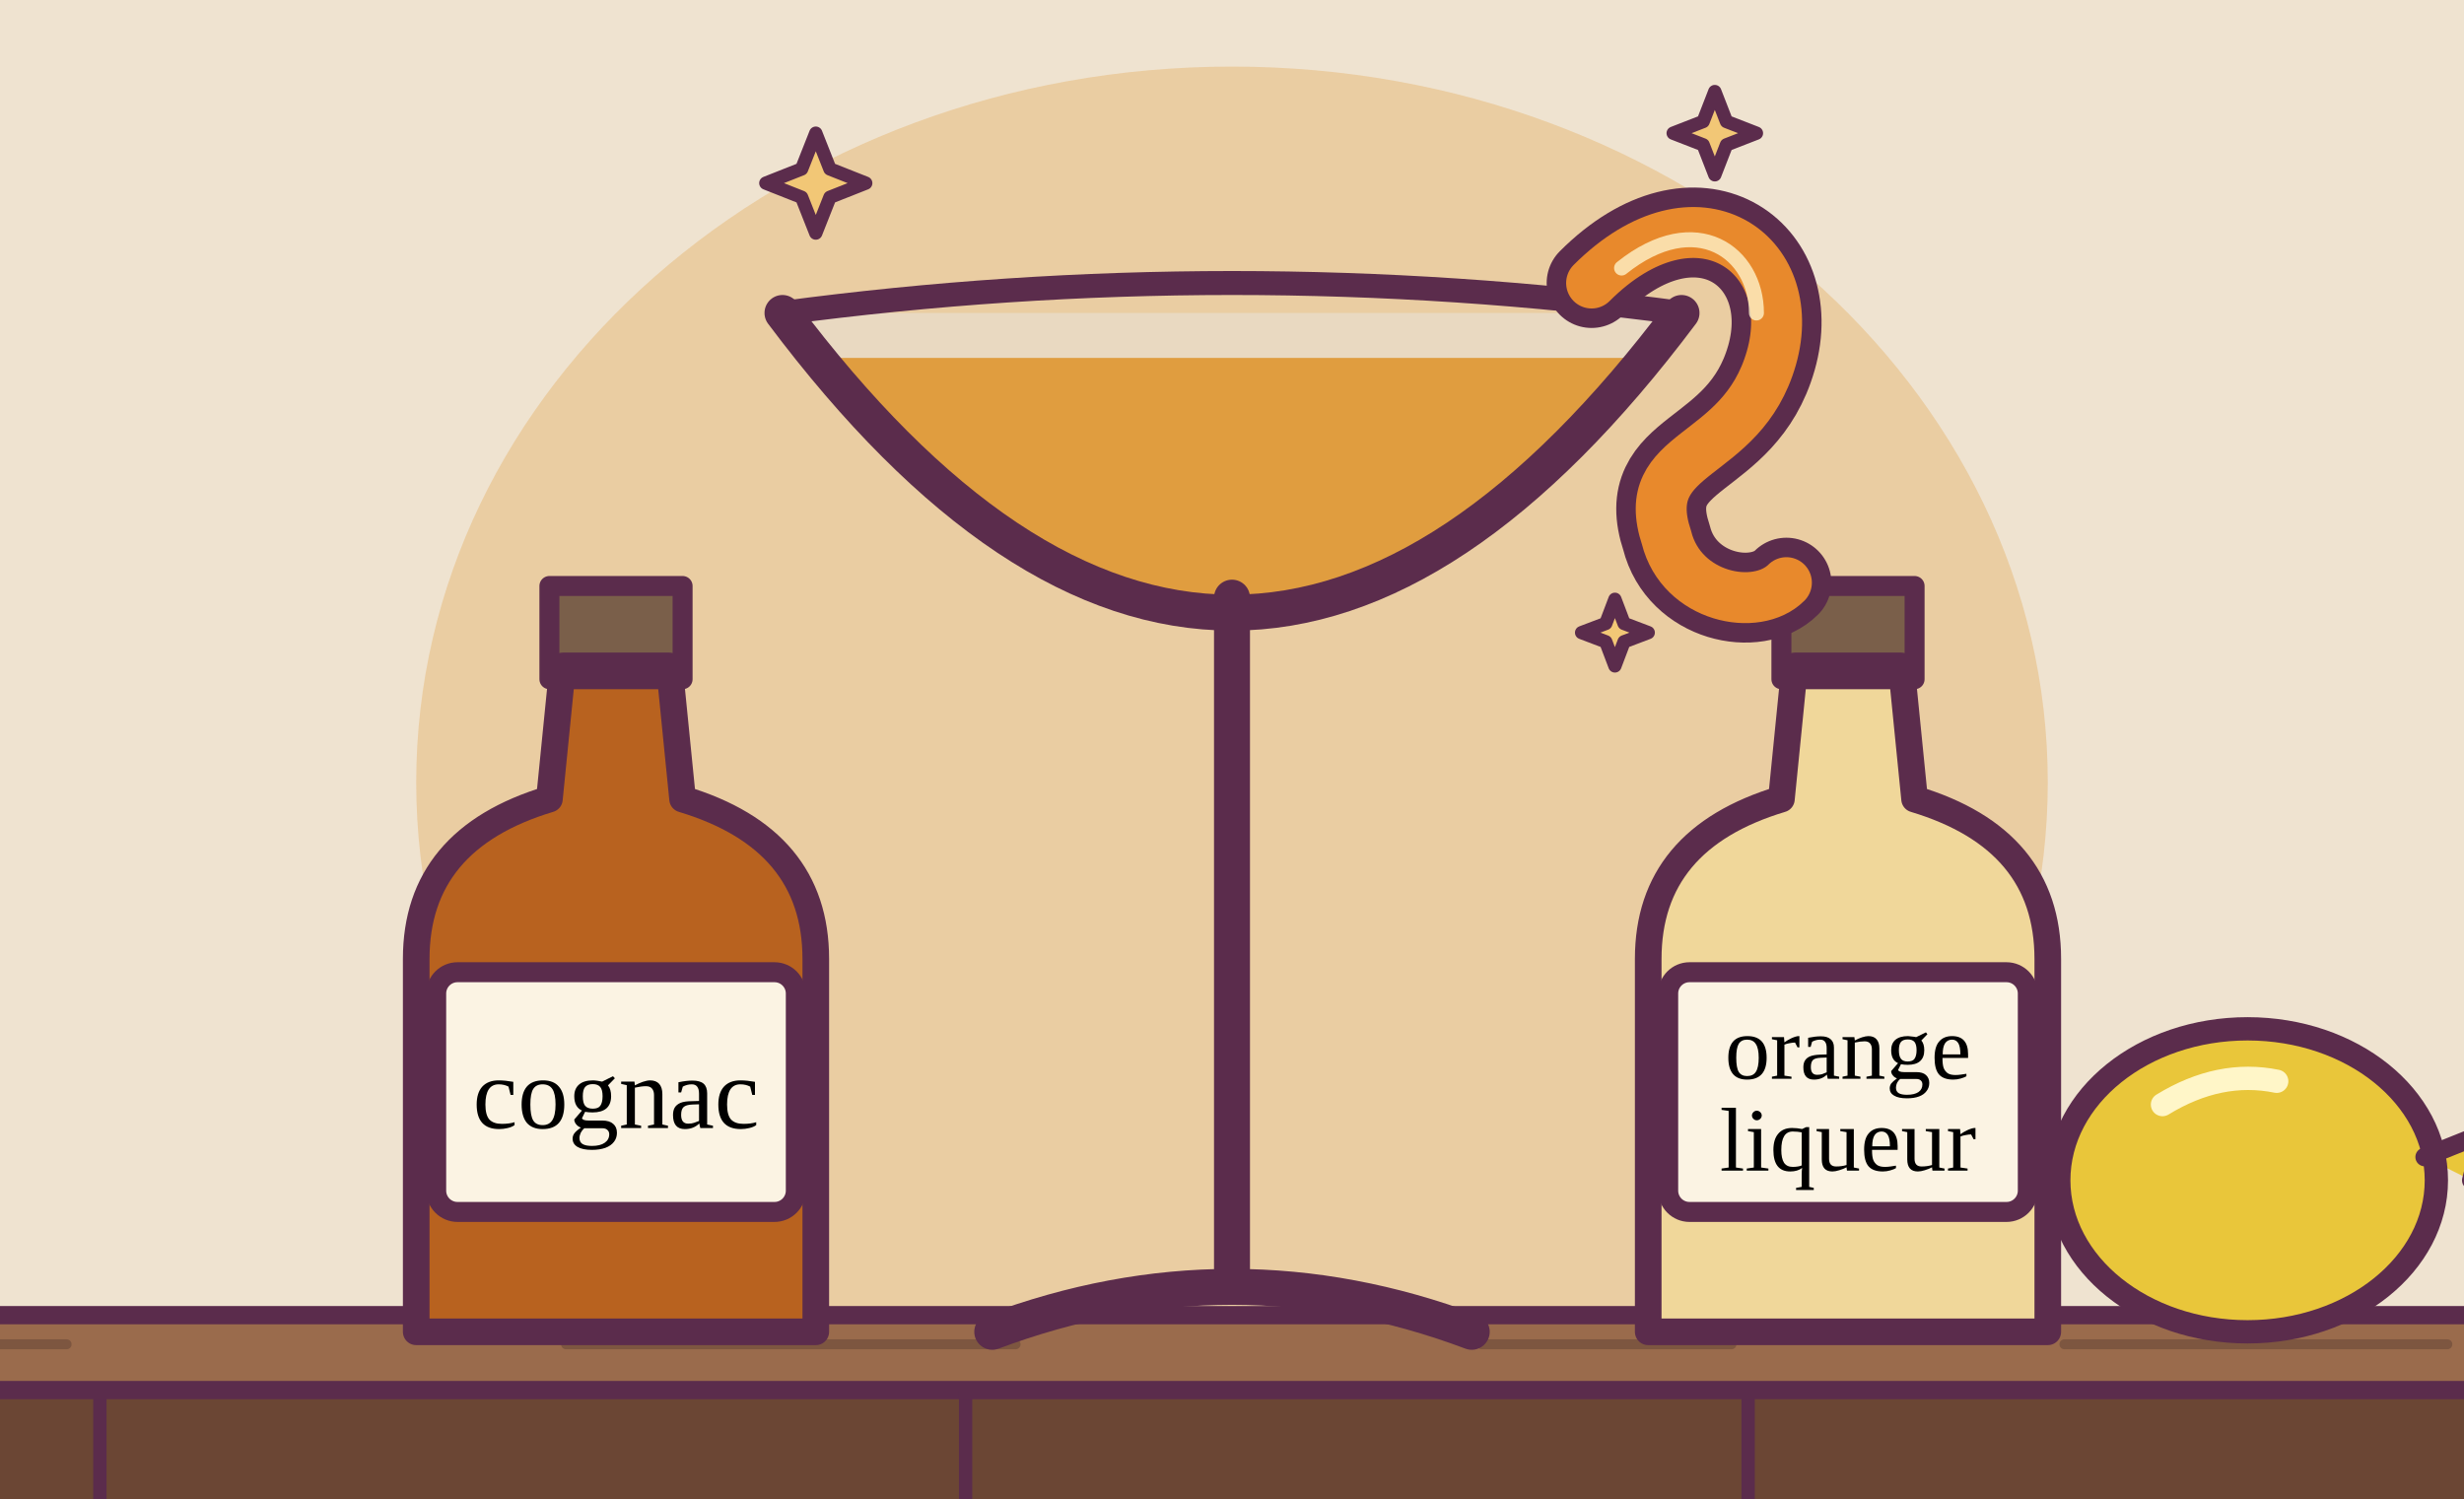
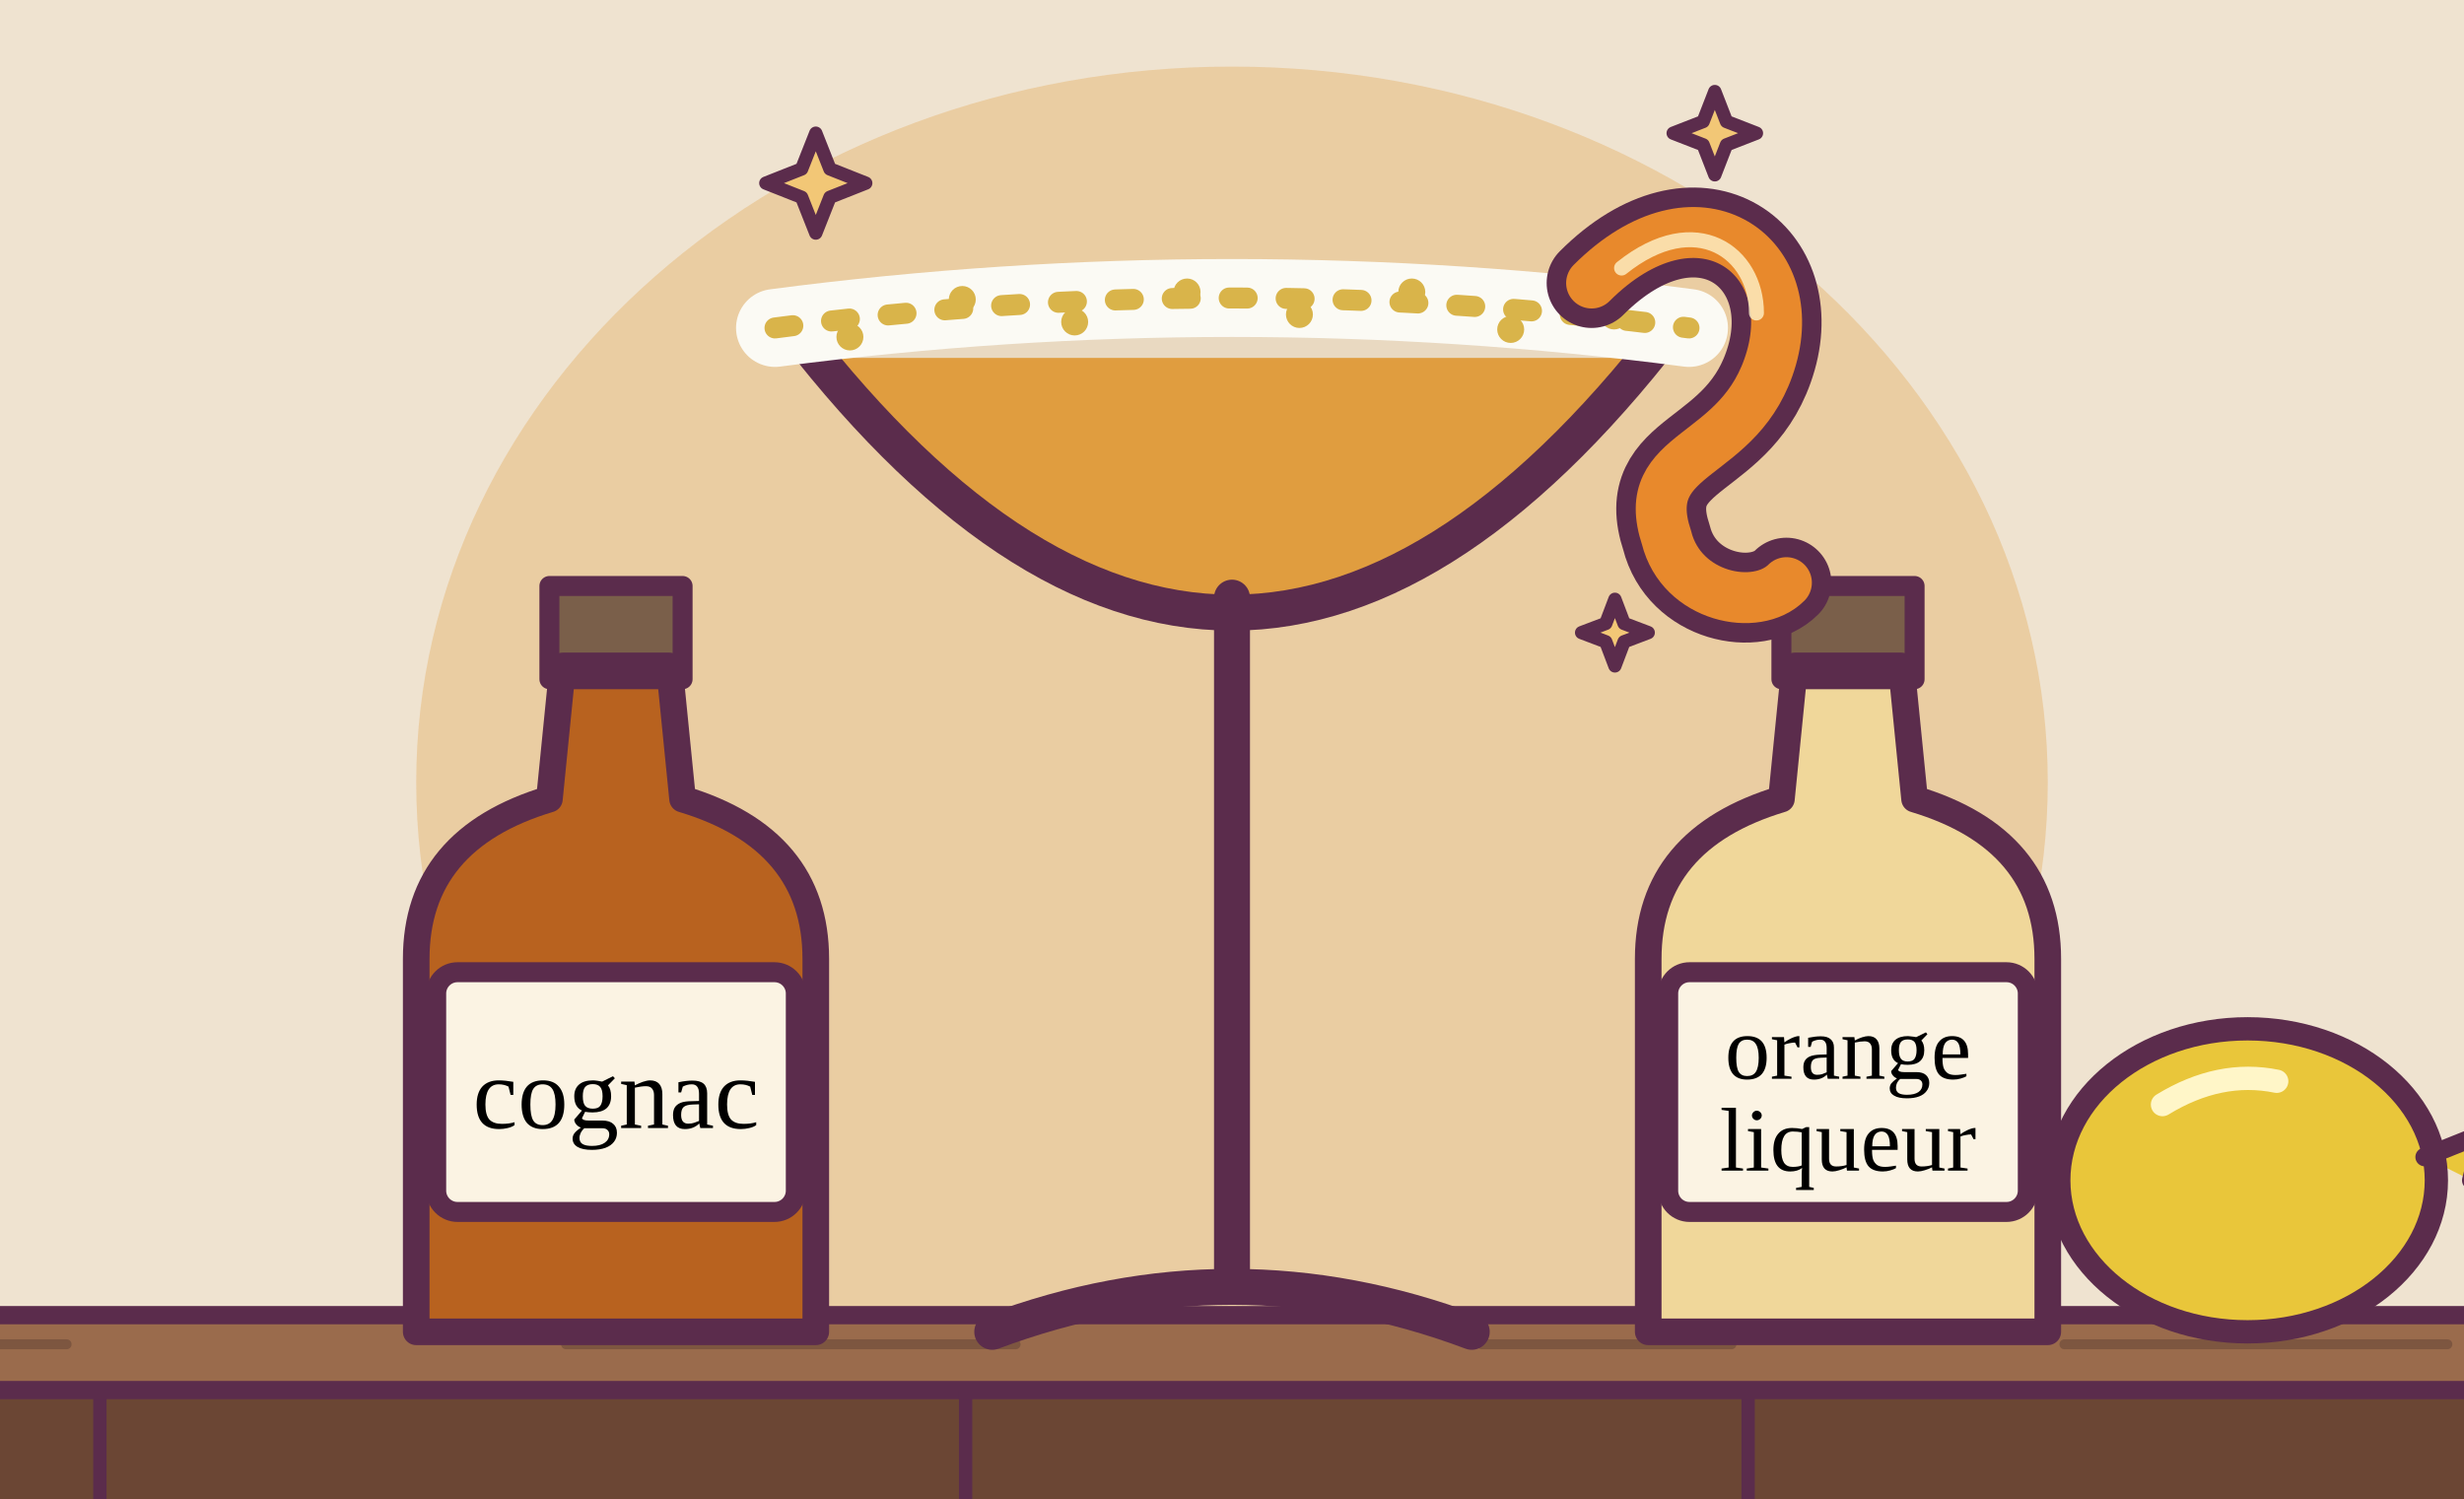
- <svg viewBox="0 0 296 180" role="img" aria-label="a Sidecar in a coupe, garnished with an orange twist, next to a bottle of cognac, a bottle of orange liqueur and a lemon">
+ <svg viewBox="0 0 296 180" role="img" aria-label="a Sidecar in a coupe, garnished with a sugared rim and an orange twist, next to a bottle of cognac, a bottle of orange liqueur and a lemon">
  <g transform="translate(-52 -24)">
    <g filter="url(#wash)">
      <rect x="0" y="0" width="400" height="236" fill="#efe3d0" />
      <ellipse cx="200" cy="118" rx="98" ry="86" fill="#e09d3f" opacity=".32" />
    </g>
    <rect x="0" y="182" width="400" height="54" fill="#6e4b39" />
    <g filter="url(#wash)">
      <rect x="0" y="182" width="400" height="9" fill="#9a6b4c" />
      <rect x="0" y="191" width="400" height="45" fill="#6b4634" />
    </g>
    <g filter="url(#crayon)" fill="none" stroke="#5b2c4c" stroke-width="2.2" stroke-linecap="round" stroke-linejoin="round">
      <path d="M0 182 H400 M0 191 H400" />
      <path d="M64 191 V236" stroke-width="1.6" />
      <path d="M168 191 V236" stroke-width="1.6" />
      <path d="M262 191 V236" stroke-width="1.6" />
      <path d="M352 191 V236" stroke-width="1.6" />
      <path d="M22 185.5 h38" stroke="#7d5640" stroke-width="1.2" />
      <path d="M120 185.5 h54" stroke="#7d5640" stroke-width="1.2" />
      <path d="M230 185.5 h30" stroke="#7d5640" stroke-width="1.2" />
      <path d="M300 185.5 h46" stroke="#7d5640" stroke-width="1.2" />
    </g>
    <g transform="translate(126 184)">
      <g transform="translate(0 0) scale(1.6)">
        <g filter="url(#wash)">
          <path d="M-15 0 L-15 -28 Q-15 -37 -5 -40 L-4 -50 L4 -50 L5 -40 Q15 -37 15 -28 L15 0Z" fill="#b8621f" />
          <rect x="-13.5" y="-27" width="27" height="18" rx="1.6" fill="#fbf3e3" />
          <path d="M-5 -56 h10 v7 h-10Z" fill="#7a5f4a" />
        </g>
        <g filter="url(#crayon)" fill="none" stroke="#5b2c4c" stroke-width="2.6" stroke-linecap="round" stroke-linejoin="round">
          <path d="M-15 0 L-15 -28 Q-15 -37 -5 -40 L-4 -50 L4 -50 L5 -40 Q15 -37 15 -28 L15 0Z" stroke-width="2" />
          <rect x="-13.5" y="-27" width="27" height="18" rx="1.6" stroke-width="1.5" />
          <path d="M-5 -56 h10 v7 h-10Z" stroke-width="1.5" />
        </g>
        <text class="letter" x="0" y="-15.3" font-size="7.6" text-anchor="middle">cognac</text>
      </g>
    </g>
    <g transform="translate(274 184)">
      <g transform="translate(0 0) scale(1.6)">
        <g filter="url(#wash)">
          <path d="M-15 0 L-15 -28 Q-15 -37 -5 -40 L-4 -50 L4 -50 L5 -40 Q15 -37 15 -28 L15 0Z" fill="#f0d79a" />
          <rect x="-13.5" y="-27" width="27" height="18" rx="1.6" fill="#fbf3e3" />
          <path d="M-5 -56 h10 v7 h-10Z" fill="#7a5f4a" />
        </g>
        <g filter="url(#crayon)" fill="none" stroke="#5b2c4c" stroke-width="2.6" stroke-linecap="round" stroke-linejoin="round">
          <path d="M-15 0 L-15 -28 Q-15 -37 -5 -40 L-4 -50 L4 -50 L5 -40 Q15 -37 15 -28 L15 0Z" stroke-width="2" />
          <rect x="-13.5" y="-27" width="27" height="18" rx="1.6" stroke-width="1.5" />
          <path d="M-5 -56 h10 v7 h-10Z" stroke-width="1.5" />
        </g>
        <text class="letter" x="0" y="-19.0" font-size="6.8" text-anchor="middle">orange</text>
        <text class="letter" x="0" y="-12.1" font-size="6.8" text-anchor="middle">liqueur</text>
      </g>
    </g>
    <g transform="translate(322 184)">
      <g transform="translate(0 0) scale(1.4)">
        <g filter="url(#wash)">
          <ellipse cx="0" cy="-13" rx="16.2" ry="13" fill="#e9c63a" />
          <path d="M15.2 -15 l5 -2 l-1 4Z" fill="#e9c63a" />
        </g>
        <g filter="url(#crayon)" fill="none" stroke="#5b2c4c" stroke-width="2.6" stroke-linecap="round" stroke-linejoin="round">
          <ellipse cx="0" cy="-13" rx="16.2" ry="13" stroke-width="2" />
          <path d="M-7.3 -19.5 q4.9 -3 9.8 -2" stroke="#fff6c8" stroke-width="2" />
          <path d="M15.2 -15 l5 -2 l-1 4" stroke-width="1.6" />
        </g>
      </g>
    </g>
    <g transform="translate(200 184) scale(1.8)">
      <g filter="url(#wash)">
        <path d="M-30 -68 Q0 -28 30 -68Z" fill="#e7f1fb" opacity=".35" />
      </g>
      <clipPath id="sidecar-hero">
        <path d="M-28 -66 Q0 -32 28 -66Z" />
      </clipPath>
      <g clip-path="url(#sidecar-hero)">
        <g filter="url(#wash)">
          <rect x="-40" y="-65" width="80" height="18" fill="#e09d3f" />
        </g>
      </g>
      <g filter="url(#crayon)" fill="none" stroke="#5b2c4c" stroke-width="2.6" stroke-linecap="round" stroke-linejoin="round">
        <path d="M-30 -68 Q0 -28 30 -68" stroke-width="2.4" />
        <path d="M-30 -68 Q0 -72 30 -68" stroke-width="1.6" />
        <path d="M0 -49 V-4 M-16 0 Q0 -6 16 0" stroke-width="2.4" />
      </g>
+       <g filter="url(#crayon)" fill="none" stroke="#fbfaf4" stroke-width="5.2" stroke-linecap="round" stroke-linejoin="round">
+         <path d="M-30.5 -67 Q0 -71 30.5 -67" />
+       </g>
+       <g filter="url(#crayon)" fill="none" stroke="#d9b44a" stroke-width="1.4" stroke-linecap="round" stroke-linejoin="round">
+         <path d="M-30.5 -67 Q0 -71 30.5 -67" stroke-dasharray="1.2 2.6" />
+       </g>
+       <circle cx="-25.5" cy="-66.4" r=".9" fill="#d9b44a" />
+       <circle cx="-18" cy="-68.9" r=".9" fill="#d9b44a" />
+       <circle cx="-10.5" cy="-67.4" r=".9" fill="#d9b44a" />
+       <circle cx="-3" cy="-69.4" r=".9" fill="#d9b44a" />
+       <circle cx="4.5" cy="-67.9" r=".9" fill="#d9b44a" />
+       <circle cx="12" cy="-69.4" r=".9" fill="#d9b44a" />
+       <circle cx="18.6" cy="-66.9" r=".9" fill="#d9b44a" />
+       <circle cx="25.5" cy="-67.8" r=".9" fill="#d9b44a" />
      <g transform="translate(27 -68)">
        <g filter="url(#crayon)" fill="none" stroke="#5b2c4c" stroke-width="2.6" stroke-linecap="round" stroke-linejoin="round">
          <path d="M-3 -2 C4 -9 11 -4 9 3 C7 10 0 9 2 15 C3 19 8 20 10 18" stroke-width="6" />
        </g>
        <path d="M-3 -2 C4 -9 11 -4 9 3 C7 10 0 9 2 15 C3 19 8 20 10 18" fill="none" stroke="#e8892c" stroke-width="3.4" stroke-linecap="round" />
        <path d="M-1 -3 C4 -7 8 -4 8 0" fill="none" stroke="#fff3c8" stroke-width="1" stroke-linecap="round" opacity=".8" />
      </g>
    </g>
    <g class="twinkle" style="transform-origin:150px 46px">
      <path d="M150 40 L151.7 44.3 L156 46 L151.7 47.7 L150 52 L148.3 47.7 L144 46 L148.3 44.3Z" fill="#f2c776" stroke="#5b2c4c" stroke-width="1.6" stroke-linejoin="round" />
    </g>
    <g class="twinkle d2" style="transform-origin:258px 40px">
      <path d="M258 35 L259.4 38.6 L263 40 L259.4 41.4 L258 45 L256.6 41.4 L253 40 L256.6 38.6Z" fill="#f2c776" stroke="#5b2c4c" stroke-width="1.6" stroke-linejoin="round" />
    </g>
    <g class="twinkle d3" style="transform-origin:246px 100px">
      <path d="M246 96 L247.1 98.9 L250 100 L247.1 101.1 L246 104 L244.9 101.1 L242 100 L244.9 98.9Z" fill="#f2c776" stroke="#5b2c4c" stroke-width="1.6" stroke-linejoin="round" />
    </g>
  </g>
</svg>
